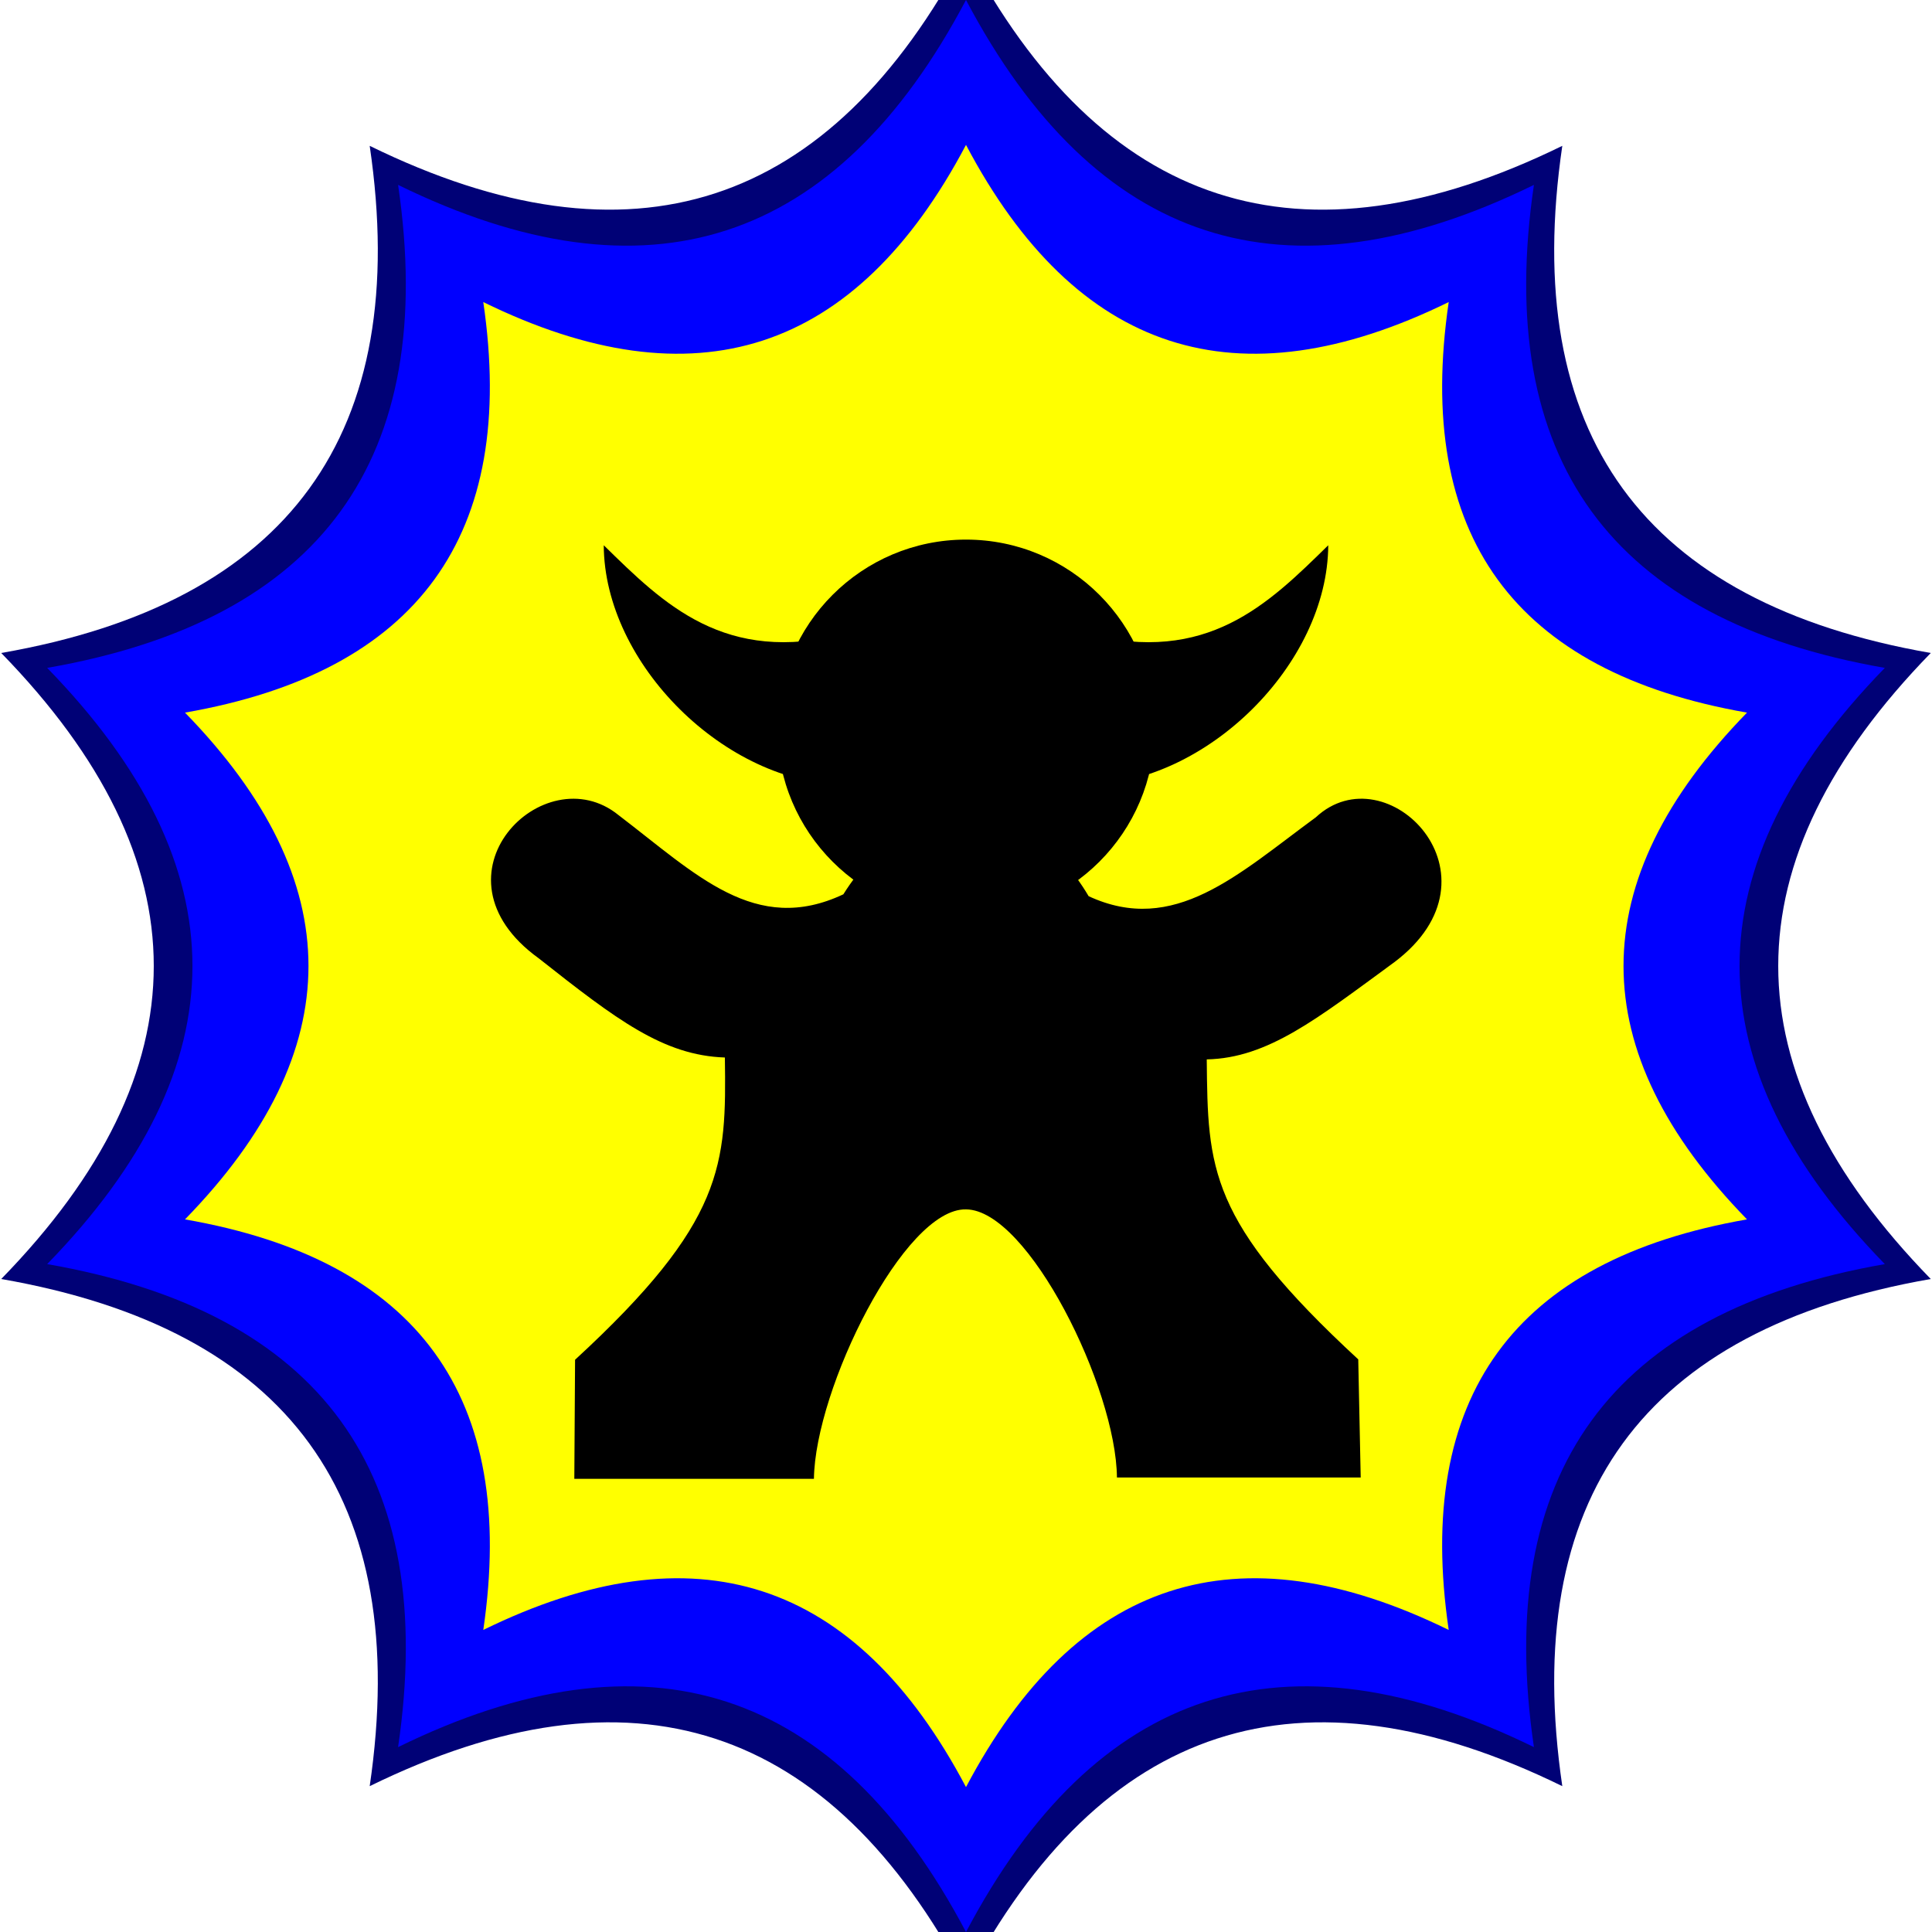
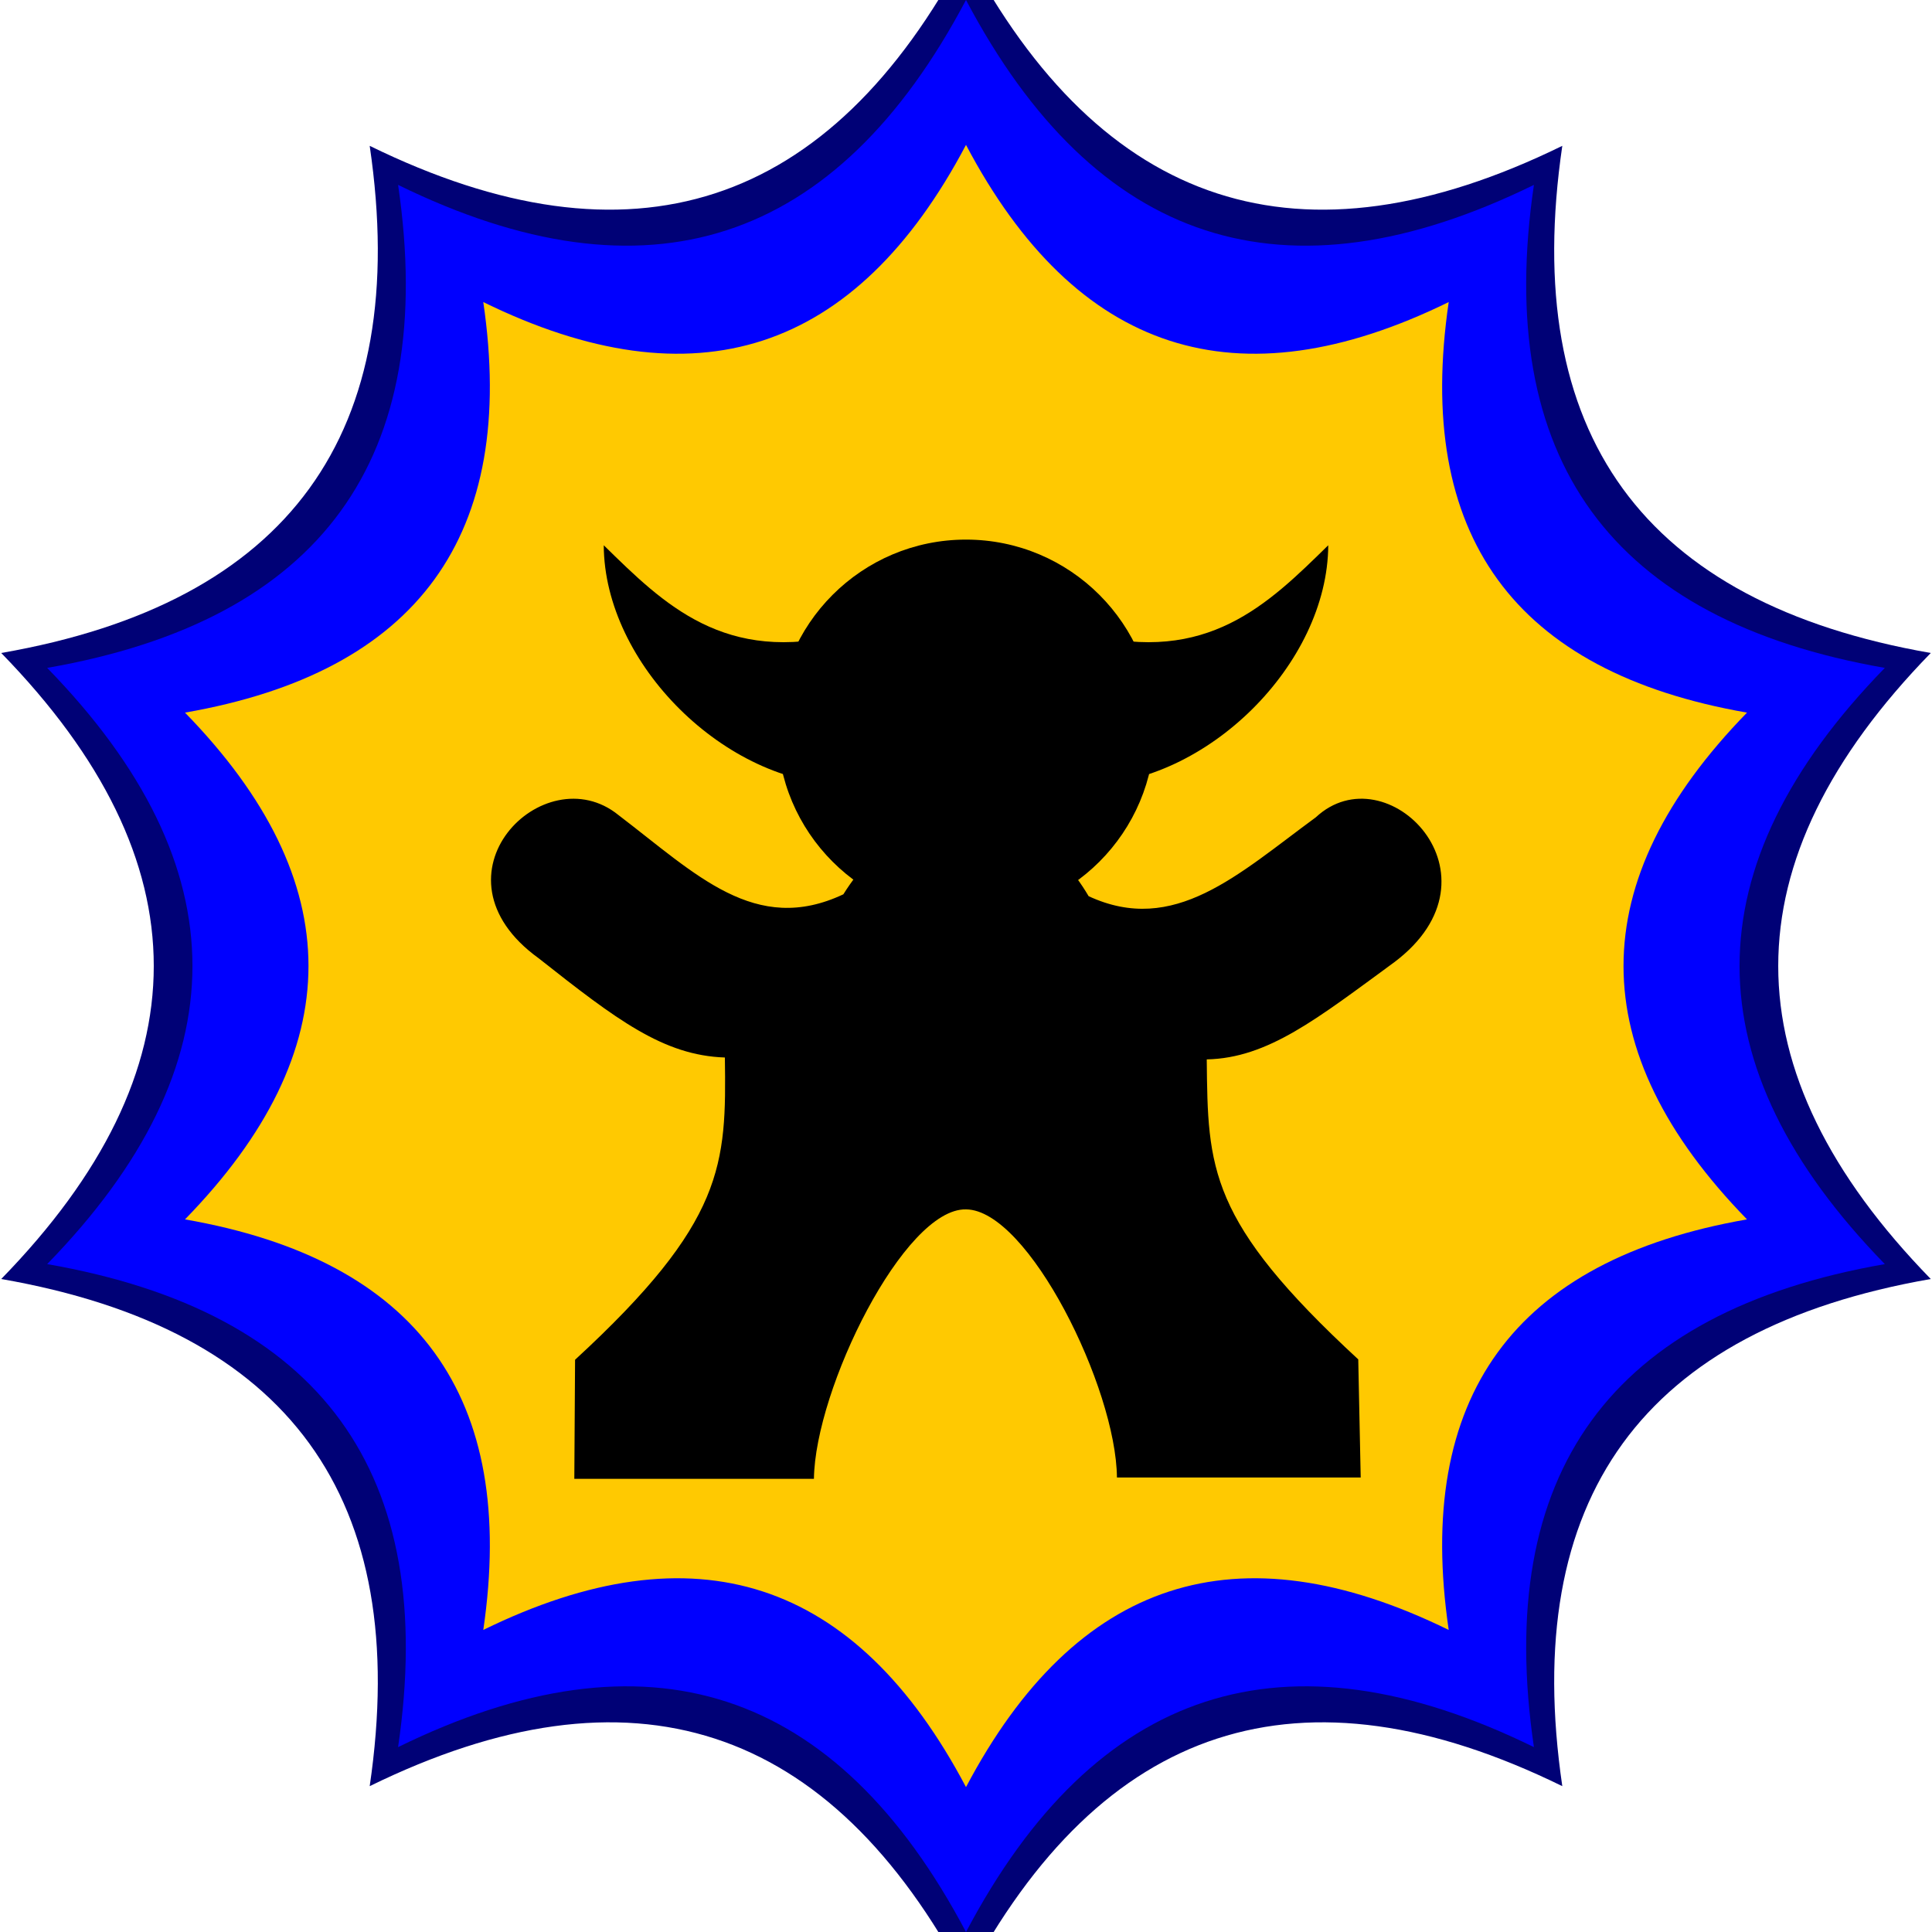
<svg xmlns="http://www.w3.org/2000/svg" width="1024" height="1024">
  <path opacity="1" d="M512 0Q409 195 211 98 243 316 25 354 179 512 25 670 243 708 211 926 409 829 512 1024 615 829 813 926 781 708 999 670 845 512 999 354 781 316 813 98 615 195 512 0Z" fill="#000176" transform="translate(-25.6-25.6) scale(1.05)" />
  <path opacity="1" d="M512 0Q409 195 211 98 243 316 25 354 179 512 25 670 243 708 211 926 409 829 512 1024 615 829 813 926 781 708 999 670 845 512 999 354 781 316 813 98 615 195 512 0Z" fill="#00f" />
-   <path opacity="1" d="M512 0Q409 195 211 98 243 316 25 354 179 512 25 670 243 708 211 926 409 829 512 1024 615 829 813 926 781 708 999 670 845 512 999 354 781 316 813 98 615 195 512 0Z" fill="#ff0" transform="translate(76.8 76.8) scale(.85)" />
+   <path opacity="1" d="M512 0Q409 195 211 98 243 316 25 354 179 512 25 670 243 708 211 926 409 829 512 1024 615 829 813 926 781 708 999 670 845 512 999 354 781 316 813 98 615 195 512 0Z" fill="#ffc901" transform="translate(76.8 76.8) scale(.85)" />
  <path d="M512 641C479.2 640.3 432 736.2 431.4 783.8L304.4 783.8 304.8 720.7C384.3 647.5 385 617.4 384.2 560.5 351.6 559.4 326.8 540.5 285.5 507.9 224.4 463.8 288.4 400 327.8 432 369 463.4 400.3 496 447 474 482 418 544 419 577 475 622.3 496 656.2 463.4 697.4 433.2 734.9 398.2 800 464.1 739 510 698 540 672.1 560.8 639.6 561.5 640.2 619.3 640.2 646.9 719.9 720.5L721.2 783.1 592 783.1C591.6 735.7 545 641.2 512 641Z" />
  <circle r="100" cx="512" cy="386" />
  <path d="M448.1 416C384.6 415.5 320.3 352 320 289 351.9 320.3 384.2 352.4 448.1 335.9Z" />
  <path d="M448.1 416C384.6 415.5 320.3 352 320 289 351.9 320.3 384.2 352.4 448.1 335.9Z" transform="scale(-1 1) translate(-1024)" />
</svg>
